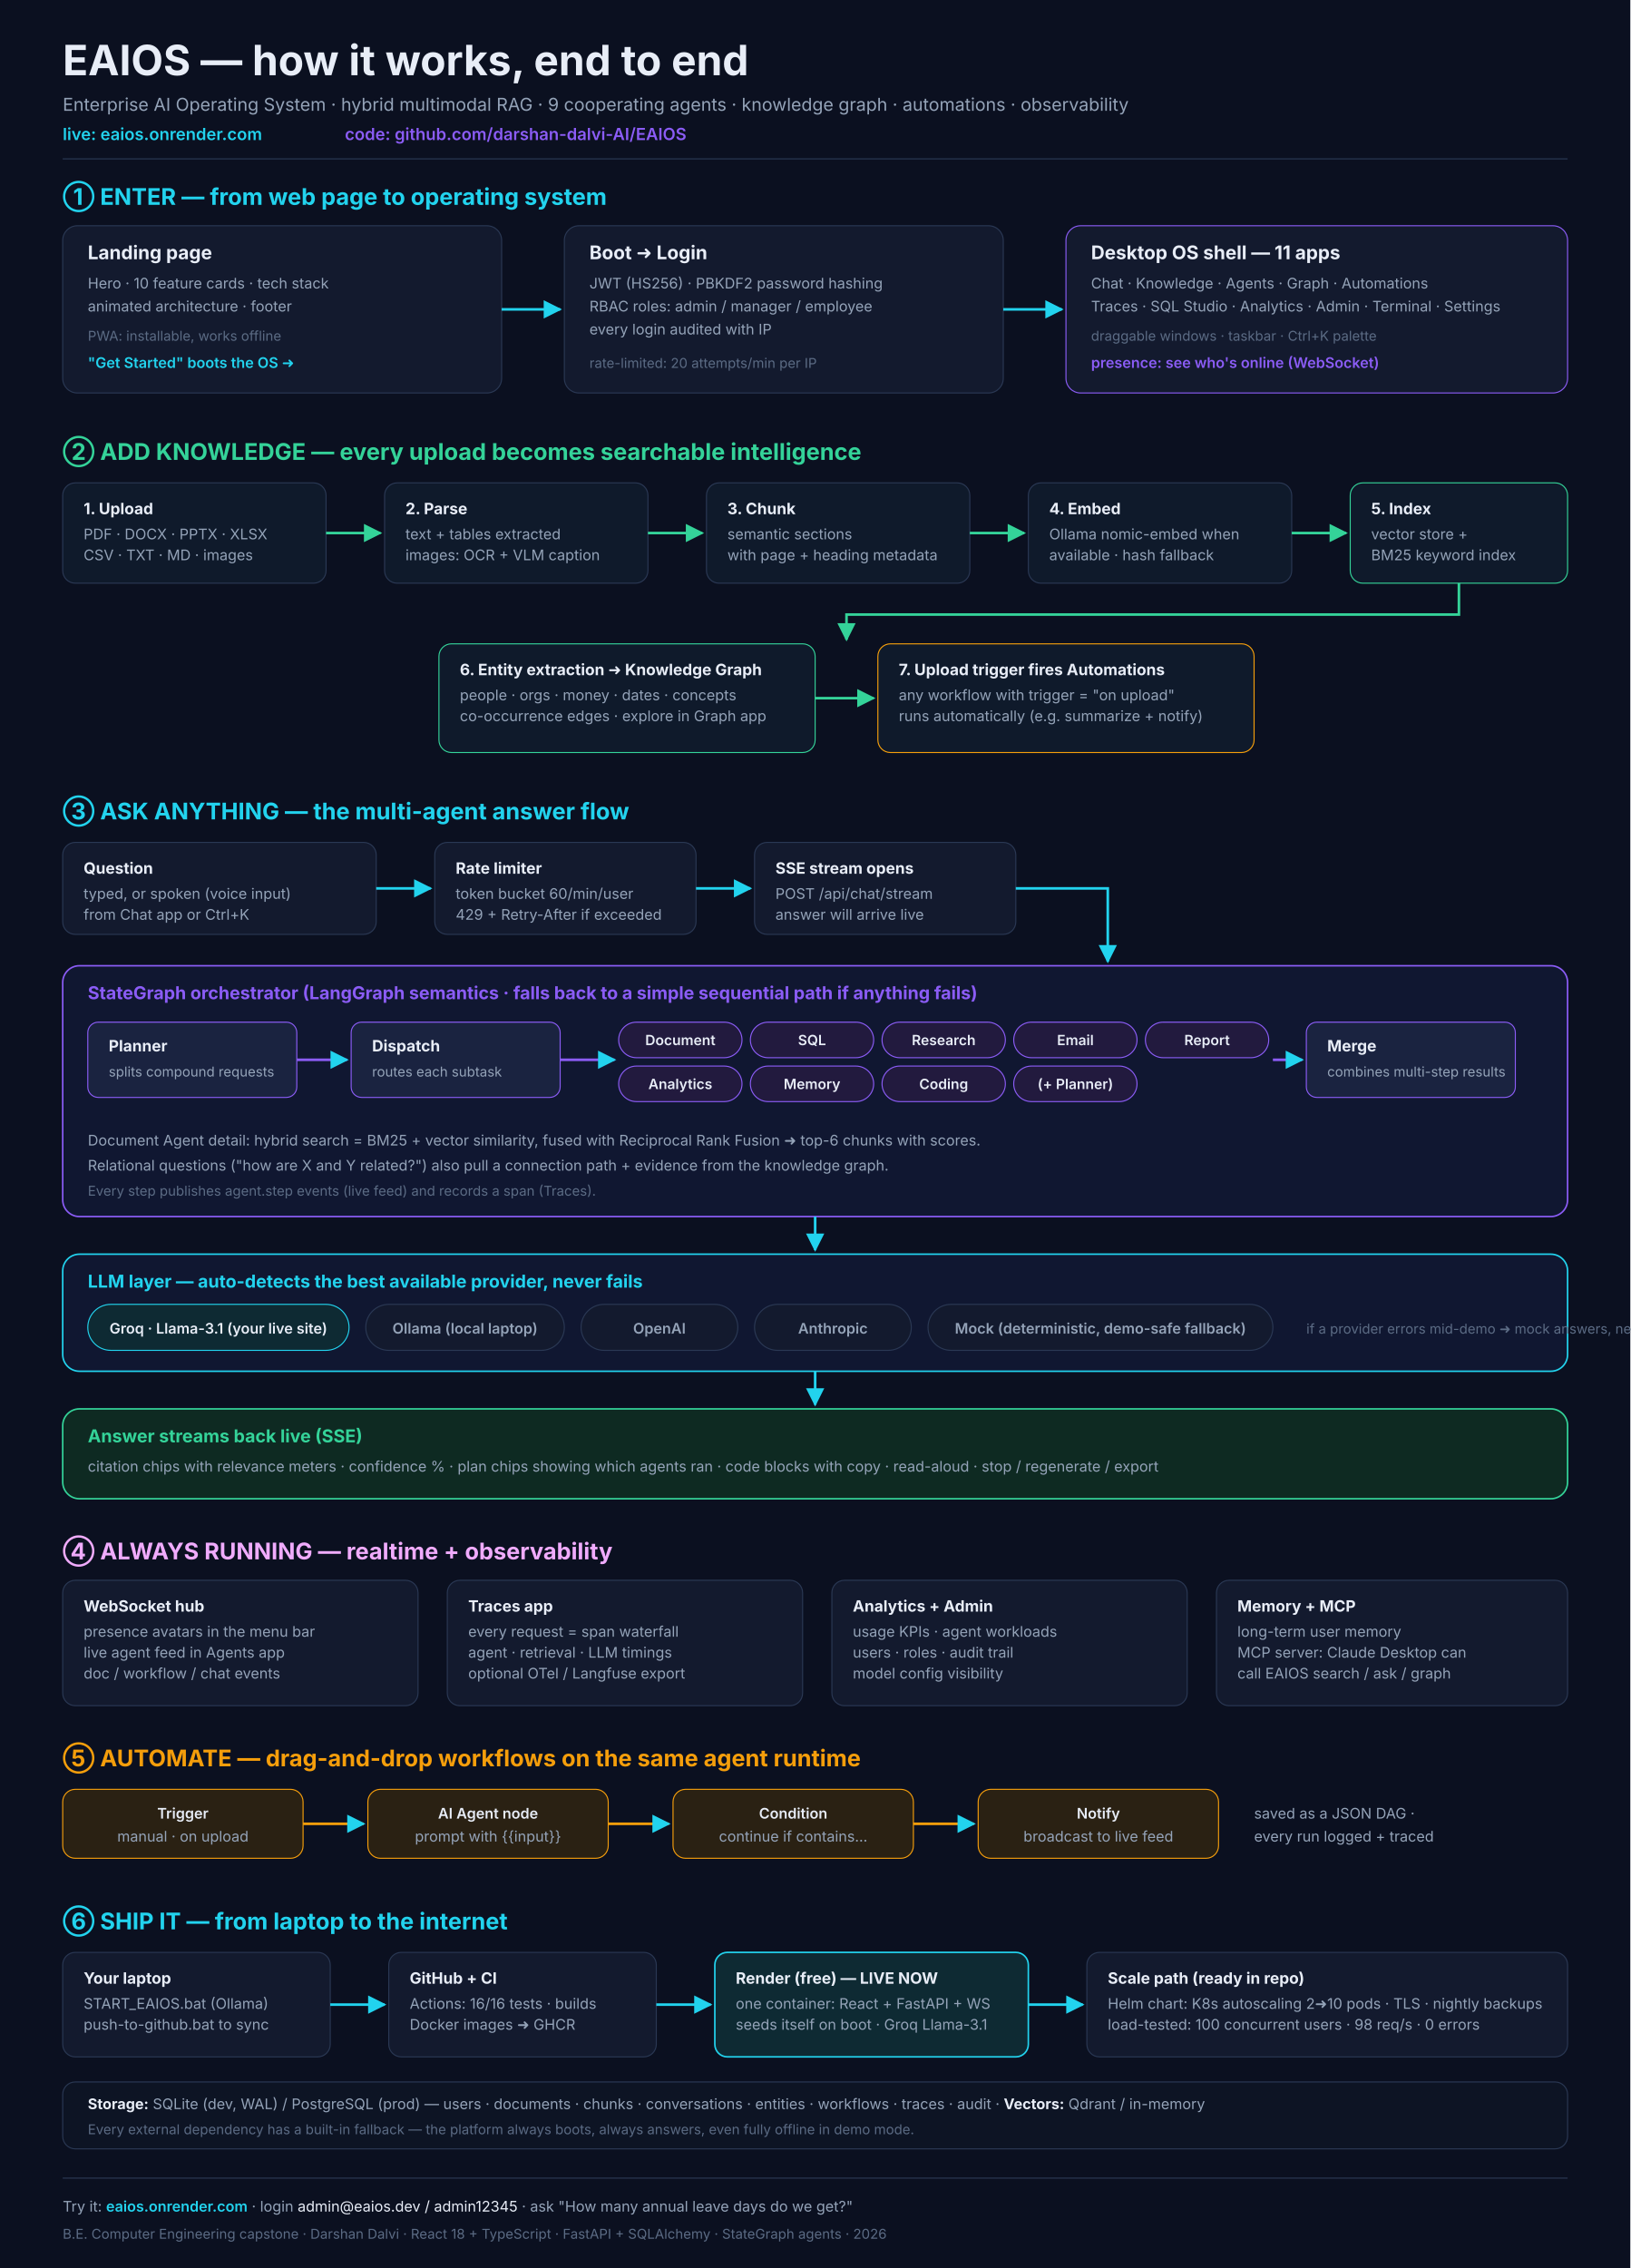
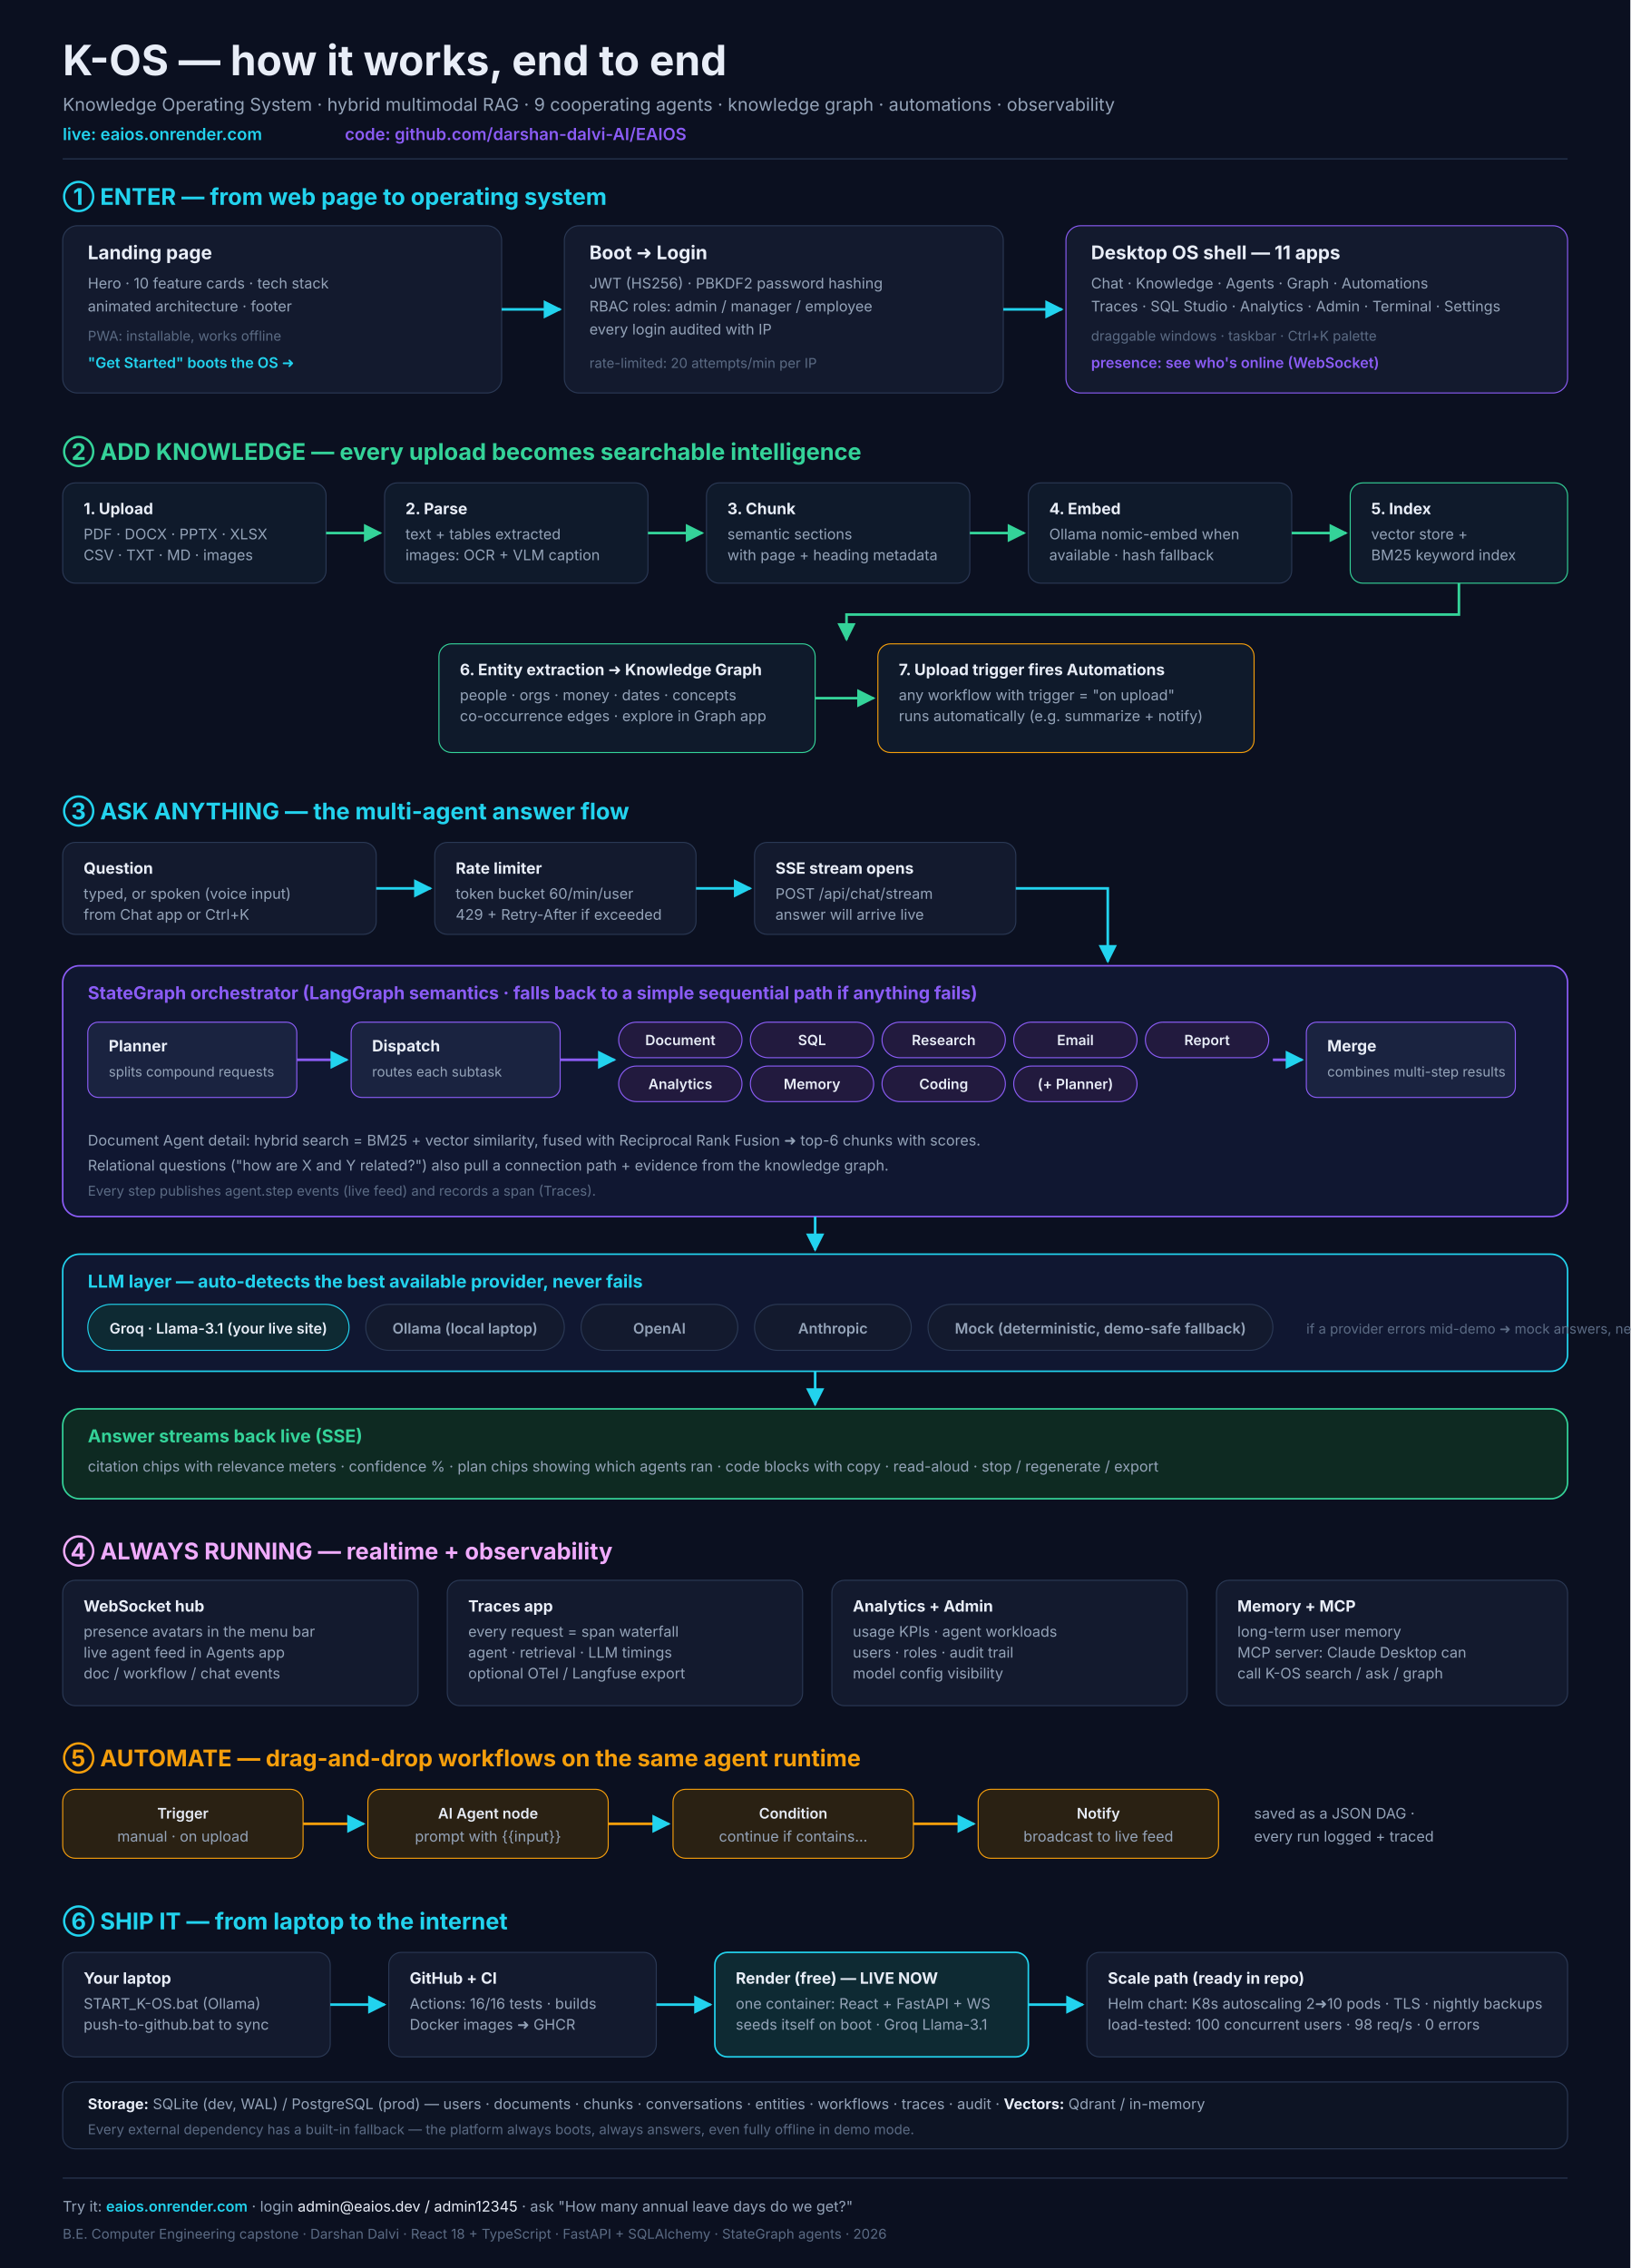
<svg xmlns="http://www.w3.org/2000/svg" viewBox="0 0 1560 2170" width="1560" height="2170" font-family="Segoe UI, Inter, Arial, sans-serif">
  <defs>
    <marker id="arr" viewBox="0 0 10 10" refX="9" refY="5" markerWidth="7" markerHeight="7" orient="auto-start-reverse">
      <path d="M0,0 L10,5 L0,10 z" fill="#22d3ee" />
    </marker>
    <marker id="arrg" viewBox="0 0 10 10" refX="9" refY="5" markerWidth="7" markerHeight="7" orient="auto-start-reverse">
      <path d="M0,0 L10,5 L0,10 z" fill="#34d399" />
    </marker>
  </defs>
  <rect width="1560" height="2170" fill="#0b1020" />
-   <text x="60" y="72" fill="#e8edf7" font-size="40" font-weight="700">EAIOS — how it works, end to end</text>
-   <text x="60" y="106" fill="#94a3b8" font-size="17">Enterprise AI Operating System · hybrid multimodal RAG · 9 cooperating agents · knowledge graph · automations · observability</text>
+   <text x="60" y="72" fill="#e8edf7" font-size="40" font-weight="700">K-OS — how it works, end to end</text>
+   <text x="60" y="106" fill="#94a3b8" font-size="17">Knowledge Operating System · hybrid multimodal RAG · 9 cooperating agents · knowledge graph · automations · observability</text>
  <text x="60" y="134" fill="#22d3ee" font-size="16" font-weight="600">live: eaios.onrender.com</text>
  <text x="330" y="134" fill="#8b5cf6" font-size="16" font-weight="600">code: github.com/darshan-dalvi-AI/EAIOS</text>
  <line x1="60" y1="152" x2="1500" y2="152" stroke="#2a3854" stroke-width="1" />
  <text x="60" y="196" fill="#22d3ee" font-size="22" font-weight="700">① ENTER — from web page to operating system</text>
  <rect x="60" y="216" width="420" height="160" rx="14" fill="#131a2e" stroke="#2a3854" />
  <text x="84" y="248" fill="#e8edf7" font-size="18" font-weight="700">Landing page</text>
  <text x="84" y="276" fill="#94a3b8" font-size="14">Hero · 10 feature cards · tech stack</text>
  <text x="84" y="298" fill="#94a3b8" font-size="14">animated architecture · footer</text>
  <text x="84" y="326" fill="#5b6b84" font-size="13">PWA: installable, works offline</text>
  <text x="84" y="352" fill="#22d3ee" font-size="14" font-weight="600">"Get Started" boots the OS ➜</text>
  <rect x="540" y="216" width="420" height="160" rx="14" fill="#131a2e" stroke="#2a3854" />
  <text x="564" y="248" fill="#e8edf7" font-size="18" font-weight="700">Boot ➜ Login</text>
  <text x="564" y="276" fill="#94a3b8" font-size="14">JWT (HS256) · PBKDF2 password hashing</text>
  <text x="564" y="298" fill="#94a3b8" font-size="14">RBAC roles: admin / manager / employee</text>
  <text x="564" y="320" fill="#94a3b8" font-size="14">every login audited with IP</text>
  <text x="564" y="352" fill="#5b6b84" font-size="13">rate-limited: 20 attempts/min per IP</text>
  <rect x="1020" y="216" width="480" height="160" rx="14" fill="#131a2e" stroke="#8b5cf6" />
  <text x="1044" y="248" fill="#e8edf7" font-size="18" font-weight="700">Desktop OS shell — 11 apps</text>
  <text x="1044" y="276" fill="#94a3b8" font-size="14">Chat · Knowledge · Agents · Graph · Automations</text>
  <text x="1044" y="298" fill="#94a3b8" font-size="14">Traces · SQL Studio · Analytics · Admin · Terminal · Settings</text>
  <text x="1044" y="326" fill="#5b6b84" font-size="13">draggable windows · taskbar · Ctrl+K palette</text>
  <text x="1044" y="352" fill="#8b5cf6" font-size="14" font-weight="600">presence: see who's online (WebSocket)</text>
  <line x1="480" y1="296" x2="536" y2="296" stroke="#22d3ee" stroke-width="2.5" marker-end="url(#arr)" />
  <line x1="960" y1="296" x2="1016" y2="296" stroke="#22d3ee" stroke-width="2.5" marker-end="url(#arr)" />
  <text x="60" y="440" fill="#34d399" font-size="22" font-weight="700">② ADD KNOWLEDGE — every upload becomes searchable intelligence</text>
  <g font-size="14">
    <rect x="60" y="462" width="252" height="96" rx="12" fill="#0f1a2b" stroke="#2a3854" />
    <text x="80" y="492" fill="#e8edf7" font-weight="700" font-size="15">1. Upload</text>
    <text x="80" y="516" fill="#94a3b8">PDF · DOCX · PPTX · XLSX</text>
    <text x="80" y="536" fill="#94a3b8">CSV · TXT · MD · images</text>
    <rect x="368" y="462" width="252" height="96" rx="12" fill="#0f1a2b" stroke="#2a3854" />
    <text x="388" y="492" fill="#e8edf7" font-weight="700" font-size="15">2. Parse</text>
    <text x="388" y="516" fill="#94a3b8">text + tables extracted</text>
    <text x="388" y="536" fill="#94a3b8">images: OCR + VLM caption</text>
    <rect x="676" y="462" width="252" height="96" rx="12" fill="#0f1a2b" stroke="#2a3854" />
    <text x="696" y="492" fill="#e8edf7" font-weight="700" font-size="15">3. Chunk</text>
    <text x="696" y="516" fill="#94a3b8">semantic sections</text>
    <text x="696" y="536" fill="#94a3b8">with page + heading metadata</text>
    <rect x="984" y="462" width="252" height="96" rx="12" fill="#0f1a2b" stroke="#2a3854" />
    <text x="1004" y="492" fill="#e8edf7" font-weight="700" font-size="15">4. Embed</text>
    <text x="1004" y="516" fill="#94a3b8">Ollama nomic-embed when</text>
    <text x="1004" y="536" fill="#94a3b8">available · hash fallback</text>
    <rect x="1292" y="462" width="208" height="96" rx="12" fill="#0f1a2b" stroke="#34d399" />
    <text x="1312" y="492" fill="#e8edf7" font-weight="700" font-size="15">5. Index</text>
    <text x="1312" y="516" fill="#94a3b8">vector store +</text>
    <text x="1312" y="536" fill="#94a3b8">BM25 keyword index</text>
  </g>
  <line x1="312" y1="510" x2="364" y2="510" stroke="#34d399" stroke-width="2.5" marker-end="url(#arrg)" />
  <line x1="620" y1="510" x2="672" y2="510" stroke="#34d399" stroke-width="2.5" marker-end="url(#arrg)" />
  <line x1="928" y1="510" x2="980" y2="510" stroke="#34d399" stroke-width="2.5" marker-end="url(#arrg)" />
  <line x1="1236" y1="510" x2="1288" y2="510" stroke="#34d399" stroke-width="2.5" marker-end="url(#arrg)" />
  <path d="M 1396 558 L 1396 588 L 810 588 L 810 612" stroke="#34d399" stroke-width="2.5" fill="none" marker-end="url(#arrg)" />
  <g font-size="14">
    <rect x="420" y="616" width="360" height="104" rx="12" fill="#0f1a2b" stroke="#34d399" />
    <text x="440" y="646" fill="#e8edf7" font-weight="700" font-size="15">6. Entity extraction ➜ Knowledge Graph</text>
    <text x="440" y="670" fill="#94a3b8">people · orgs · money · dates · concepts</text>
    <text x="440" y="690" fill="#94a3b8">co-occurrence edges · explore in Graph app</text>
    <rect x="840" y="616" width="360" height="104" rx="12" fill="#0f1a2b" stroke="#f59e0b" />
    <text x="860" y="646" fill="#e8edf7" font-weight="700" font-size="15">7. Upload trigger fires Automations</text>
    <text x="860" y="670" fill="#94a3b8">any workflow with trigger = "on upload"</text>
    <text x="860" y="690" fill="#94a3b8">runs automatically (e.g. summarize + notify)</text>
  </g>
  <line x1="780" y1="668" x2="836" y2="668" stroke="#34d399" stroke-width="2.5" marker-end="url(#arrg)" />
  <text x="60" y="784" fill="#22d3ee" font-size="22" font-weight="700">③ ASK ANYTHING — the multi-agent answer flow</text>
  <g font-size="14">
    <rect x="60" y="806" width="300" height="88" rx="12" fill="#131a2e" stroke="#2a3854" />
    <text x="80" y="836" fill="#e8edf7" font-weight="700" font-size="15">Question</text>
    <text x="80" y="860" fill="#94a3b8">typed, or spoken (voice input)</text>
    <text x="80" y="880" fill="#94a3b8">from Chat app or Ctrl+K</text>
    <rect x="416" y="806" width="250" height="88" rx="12" fill="#131a2e" stroke="#2a3854" />
    <text x="436" y="836" fill="#e8edf7" font-weight="700" font-size="15">Rate limiter</text>
    <text x="436" y="860" fill="#94a3b8">token bucket 60/min/user</text>
    <text x="436" y="880" fill="#94a3b8">429 + Retry-After if exceeded</text>
    <rect x="722" y="806" width="250" height="88" rx="12" fill="#131a2e" stroke="#2a3854" />
    <text x="742" y="836" fill="#e8edf7" font-weight="700" font-size="15">SSE stream opens</text>
    <text x="742" y="860" fill="#94a3b8">POST /api/chat/stream</text>
    <text x="742" y="880" fill="#94a3b8">answer will arrive live</text>
  </g>
  <line x1="360" y1="850" x2="412" y2="850" stroke="#22d3ee" stroke-width="2.5" marker-end="url(#arr)" />
  <line x1="666" y1="850" x2="718" y2="850" stroke="#22d3ee" stroke-width="2.5" marker-end="url(#arr)" />
  <path d="M 972 850 L 1060 850 L 1060 920" stroke="#22d3ee" stroke-width="2.5" fill="none" marker-end="url(#arr)" />
  <rect x="60" y="924" width="1440" height="240" rx="16" fill="#101731" stroke="#8b5cf6" stroke-width="1.5" />
  <text x="84" y="956" fill="#8b5cf6" font-size="17" font-weight="700">StateGraph orchestrator  (LangGraph semantics · falls back to a simple sequential path if anything fails)</text>
  <rect x="84" y="978" width="200" height="72" rx="10" fill="#1a2340" stroke="#8b5cf6" />
  <text x="104" y="1006" fill="#e8edf7" font-size="15" font-weight="700">Planner</text>
  <text x="104" y="1030" fill="#94a3b8" font-size="13">splits compound requests</text>
  <rect x="336" y="978" width="200" height="72" rx="10" fill="#1a2340" stroke="#8b5cf6" />
  <text x="356" y="1006" fill="#e8edf7" font-size="15" font-weight="700">Dispatch</text>
  <text x="356" y="1030" fill="#94a3b8" font-size="13">routes each subtask</text>
  <line x1="284" y1="1014" x2="332" y2="1014" stroke="#8b5cf6" stroke-width="2.5" marker-end="url(#arr)" />
  <line x1="536" y1="1014" x2="588" y2="1014" stroke="#8b5cf6" stroke-width="2.5" marker-end="url(#arr)" />
  <g font-size="13.5" font-weight="600">
    <rect x="592" y="978" width="118" height="34" rx="17" fill="#221a3e" stroke="#8b5cf6" />
    <text x="651" y="1000" fill="#e8edf7" text-anchor="middle">Document</text>
    <rect x="718" y="978" width="118" height="34" rx="17" fill="#221a3e" stroke="#8b5cf6" />
    <text x="777" y="1000" fill="#e8edf7" text-anchor="middle">SQL</text>
    <rect x="844" y="978" width="118" height="34" rx="17" fill="#221a3e" stroke="#8b5cf6" />
    <text x="903" y="1000" fill="#e8edf7" text-anchor="middle">Research</text>
    <rect x="970" y="978" width="118" height="34" rx="17" fill="#221a3e" stroke="#8b5cf6" />
    <text x="1029" y="1000" fill="#e8edf7" text-anchor="middle">Email</text>
    <rect x="1096" y="978" width="118" height="34" rx="17" fill="#221a3e" stroke="#8b5cf6" />
    <text x="1155" y="1000" fill="#e8edf7" text-anchor="middle">Report</text>
    <rect x="592" y="1020" width="118" height="34" rx="17" fill="#221a3e" stroke="#8b5cf6" />
    <text x="651" y="1042" fill="#e8edf7" text-anchor="middle">Analytics</text>
    <rect x="718" y="1020" width="118" height="34" rx="17" fill="#221a3e" stroke="#8b5cf6" />
    <text x="777" y="1042" fill="#e8edf7" text-anchor="middle">Memory</text>
    <rect x="844" y="1020" width="118" height="34" rx="17" fill="#221a3e" stroke="#8b5cf6" />
    <text x="903" y="1042" fill="#e8edf7" text-anchor="middle">Coding</text>
    <rect x="970" y="1020" width="118" height="34" rx="17" fill="#221a3e" stroke="#8b5cf6" />
    <text x="1029" y="1042" fill="#e8edf7" text-anchor="middle">(+ Planner)</text>
  </g>
  <rect x="1250" y="978" width="200" height="72" rx="10" fill="#1a2340" stroke="#8b5cf6" />
  <text x="1270" y="1006" fill="#e8edf7" font-size="15" font-weight="700">Merge</text>
  <text x="1270" y="1030" fill="#94a3b8" font-size="13">combines multi-step results</text>
  <line x1="1218" y1="1014" x2="1246" y2="1014" stroke="#8b5cf6" stroke-width="2.5" marker-end="url(#arr)" />
  <text x="84" y="1096" fill="#94a3b8" font-size="14">Document Agent detail:  hybrid search = BM25 + vector similarity, fused with Reciprocal Rank Fusion ➜ top-6 chunks with scores.</text>
  <text x="84" y="1120" fill="#94a3b8" font-size="14">Relational questions ("how are X and Y related?") also pull a connection path + evidence from the knowledge graph.</text>
  <text x="84" y="1144" fill="#5b6b84" font-size="13">Every step publishes agent.step events (live feed) and records a span (Traces).</text>
  <path d="M 780 1164 L 780 1196" stroke="#22d3ee" stroke-width="2.5" marker-end="url(#arr)" />
  <rect x="60" y="1200" width="1440" height="112" rx="16" fill="#101731" stroke="#22d3ee" stroke-width="1.5" />
  <text x="84" y="1232" fill="#22d3ee" font-size="17" font-weight="700">LLM layer — auto-detects the best available provider, never fails</text>
  <g font-size="14" font-weight="600">
    <rect x="84" y="1248" width="250" height="44" rx="22" fill="#0e2a33" stroke="#22d3ee" />
    <text x="209" y="1276" fill="#e8edf7" text-anchor="middle">Groq · Llama-3.1  (your live site)</text>
    <rect x="350" y="1248" width="190" height="44" rx="22" fill="#131a2e" stroke="#2a3854" />
    <text x="445" y="1276" fill="#94a3b8" text-anchor="middle">Ollama (local laptop)</text>
    <rect x="556" y="1248" width="150" height="44" rx="22" fill="#131a2e" stroke="#2a3854" />
    <text x="631" y="1276" fill="#94a3b8" text-anchor="middle">OpenAI</text>
    <rect x="722" y="1248" width="150" height="44" rx="22" fill="#131a2e" stroke="#2a3854" />
    <text x="797" y="1276" fill="#94a3b8" text-anchor="middle">Anthropic</text>
    <rect x="888" y="1248" width="330" height="44" rx="22" fill="#131a2e" stroke="#2a3854" />
    <text x="1053" y="1276" fill="#94a3b8" text-anchor="middle">Mock (deterministic, demo-safe fallback)</text>
  </g>
  <text x="1250" y="1276" fill="#5b6b84" font-size="13">if a provider errors mid-demo ➜ mock answers, never a crash</text>
  <path d="M 780 1312 L 780 1344" stroke="#22d3ee" stroke-width="2.5" marker-end="url(#arr)" />
  <rect x="60" y="1348" width="1440" height="86" rx="16" fill="#0e2a22" stroke="#34d399" stroke-width="1.5" />
  <text x="84" y="1380" fill="#34d399" font-size="17" font-weight="700">Answer streams back live (SSE)</text>
  <text x="84" y="1408" fill="#94a3b8" font-size="14">citation chips with relevance meters · confidence % · plan chips showing which agents ran · code blocks with copy · read-aloud · stop / regenerate / export</text>
  <text x="60" y="1492" fill="#f0abfc" font-size="22" font-weight="700">④ ALWAYS RUNNING — realtime + observability</text>
  <g font-size="14">
    <rect x="60" y="1512" width="340" height="120" rx="12" fill="#131a2e" stroke="#2a3854" />
    <text x="80" y="1542" fill="#e8edf7" font-weight="700" font-size="15">WebSocket hub</text>
    <text x="80" y="1566" fill="#94a3b8">presence avatars in the menu bar</text>
    <text x="80" y="1586" fill="#94a3b8">live agent feed in Agents app</text>
    <text x="80" y="1606" fill="#94a3b8">doc / workflow / chat events</text>
    <rect x="428" y="1512" width="340" height="120" rx="12" fill="#131a2e" stroke="#2a3854" />
    <text x="448" y="1542" fill="#e8edf7" font-weight="700" font-size="15">Traces app</text>
    <text x="448" y="1566" fill="#94a3b8">every request = span waterfall</text>
    <text x="448" y="1586" fill="#94a3b8">agent · retrieval · LLM timings</text>
    <text x="448" y="1606" fill="#94a3b8">optional OTel / Langfuse export</text>
    <rect x="796" y="1512" width="340" height="120" rx="12" fill="#131a2e" stroke="#2a3854" />
    <text x="816" y="1542" fill="#e8edf7" font-weight="700" font-size="15">Analytics + Admin</text>
    <text x="816" y="1566" fill="#94a3b8">usage KPIs · agent workloads</text>
    <text x="816" y="1586" fill="#94a3b8">users · roles · audit trail</text>
    <text x="816" y="1606" fill="#94a3b8">model config visibility</text>
    <rect x="1164" y="1512" width="336" height="120" rx="12" fill="#131a2e" stroke="#2a3854" />
    <text x="1184" y="1542" fill="#e8edf7" font-weight="700" font-size="15">Memory + MCP</text>
    <text x="1184" y="1566" fill="#94a3b8">long-term user memory</text>
    <text x="1184" y="1586" fill="#94a3b8">MCP server: Claude Desktop can</text>
-     <text x="1184" y="1606" fill="#94a3b8">call EAIOS search / ask / graph</text>
+     <text x="1184" y="1606" fill="#94a3b8">call K-OS search / ask / graph</text>
  </g>
  <text x="60" y="1690" fill="#f59e0b" font-size="22" font-weight="700">⑤ AUTOMATE — drag-and-drop workflows on the same agent runtime</text>
  <g font-size="14" font-weight="600">
    <rect x="60" y="1712" width="230" height="66" rx="12" fill="#2a2113" stroke="#f59e0b" />
    <text x="175" y="1740" fill="#e8edf7" text-anchor="middle">Trigger</text>
    <text x="175" y="1762" fill="#94a3b8" text-anchor="middle" font-weight="400">manual · on upload</text>
    <rect x="352" y="1712" width="230" height="66" rx="12" fill="#2a2113" stroke="#f59e0b" />
    <text x="467" y="1740" fill="#e8edf7" text-anchor="middle">AI Agent node</text>
    <text x="467" y="1762" fill="#94a3b8" text-anchor="middle" font-weight="400">prompt with {{input}}</text>
    <rect x="644" y="1712" width="230" height="66" rx="12" fill="#2a2113" stroke="#f59e0b" />
    <text x="759" y="1740" fill="#e8edf7" text-anchor="middle">Condition</text>
    <text x="759" y="1762" fill="#94a3b8" text-anchor="middle" font-weight="400">continue if contains…</text>
    <rect x="936" y="1712" width="230" height="66" rx="12" fill="#2a2113" stroke="#f59e0b" />
    <text x="1051" y="1740" fill="#e8edf7" text-anchor="middle">Notify</text>
    <text x="1051" y="1762" fill="#94a3b8" text-anchor="middle" font-weight="400">broadcast to live feed</text>
  </g>
  <line x1="290" y1="1745" x2="348" y2="1745" stroke="#f59e0b" stroke-width="2.5" marker-end="url(#arr)" />
  <line x1="582" y1="1745" x2="640" y2="1745" stroke="#f59e0b" stroke-width="2.5" marker-end="url(#arr)" />
  <line x1="874" y1="1745" x2="932" y2="1745" stroke="#f59e0b" stroke-width="2.5" marker-end="url(#arr)" />
  <text x="1200" y="1740" fill="#94a3b8" font-size="14">saved as a JSON DAG ·</text>
  <text x="1200" y="1762" fill="#94a3b8" font-size="14">every run logged + traced</text>
  <text x="60" y="1846" fill="#22d3ee" font-size="22" font-weight="700">⑥ SHIP IT — from laptop to the internet</text>
  <g font-size="14">
    <rect x="60" y="1868" width="256" height="100" rx="12" fill="#131a2e" stroke="#2a3854" />
    <text x="80" y="1898" fill="#e8edf7" font-weight="700" font-size="15">Your laptop</text>
-     <text x="80" y="1922" fill="#94a3b8">START_EAIOS.bat (Ollama)</text>
+     <text x="80" y="1922" fill="#94a3b8">START_K-OS.bat (Ollama)</text>
    <text x="80" y="1942" fill="#94a3b8">push-to-github.bat to sync</text>
    <rect x="372" y="1868" width="256" height="100" rx="12" fill="#131a2e" stroke="#2a3854" />
    <text x="392" y="1898" fill="#e8edf7" font-weight="700" font-size="15">GitHub + CI</text>
    <text x="392" y="1922" fill="#94a3b8">Actions: 16/16 tests · builds</text>
    <text x="392" y="1942" fill="#94a3b8">Docker images ➜ GHCR</text>
    <rect x="684" y="1868" width="300" height="100" rx="12" fill="#0e2a33" stroke="#22d3ee" stroke-width="1.5" />
    <text x="704" y="1898" fill="#e8edf7" font-weight="700" font-size="15">Render (free) — LIVE NOW</text>
    <text x="704" y="1922" fill="#94a3b8">one container: React + FastAPI + WS</text>
    <text x="704" y="1942" fill="#94a3b8">seeds itself on boot · Groq Llama-3.1</text>
    <rect x="1040" y="1868" width="460" height="100" rx="12" fill="#131a2e" stroke="#2a3854" />
    <text x="1060" y="1898" fill="#e8edf7" font-weight="700" font-size="15">Scale path (ready in repo)</text>
    <text x="1060" y="1922" fill="#94a3b8">Helm chart: K8s autoscaling 2➜10 pods · TLS · nightly backups</text>
    <text x="1060" y="1942" fill="#94a3b8">load-tested: 100 concurrent users · 98 req/s · 0 errors</text>
  </g>
  <line x1="316" y1="1918" x2="368" y2="1918" stroke="#22d3ee" stroke-width="2.5" marker-end="url(#arr)" />
  <line x1="628" y1="1918" x2="680" y2="1918" stroke="#22d3ee" stroke-width="2.5" marker-end="url(#arr)" />
  <line x1="984" y1="1918" x2="1036" y2="1918" stroke="#22d3ee" stroke-width="2.5" marker-end="url(#arr)" />
  <rect x="60" y="1992" width="1440" height="64" rx="12" fill="#0d1424" stroke="#2a3854" />
  <text x="84" y="2018" fill="#94a3b8" font-size="14">
    <tspan fill="#e8edf7" font-weight="700">Storage:</tspan>  SQLite (dev, WAL) / PostgreSQL (prod) — users · documents · chunks · conversations · entities · workflows · traces · audit   ·   <tspan fill="#e8edf7" font-weight="700">Vectors:</tspan> Qdrant / in-memory</text>
  <text x="84" y="2042" fill="#5b6b84" font-size="13">Every external dependency has a built-in fallback — the platform always boots, always answers, even fully offline in demo mode.</text>
  <line x1="60" y1="2084" x2="1500" y2="2084" stroke="#2a3854" />
  <text x="60" y="2116" fill="#94a3b8" font-size="14">Try it:  <tspan fill="#22d3ee" font-weight="600">eaios.onrender.com</tspan>  ·  login <tspan fill="#e8edf7">admin@eaios.dev / admin12345</tspan>  ·  ask "How many annual leave days do we get?"</text>
  <text x="60" y="2142" fill="#5b6b84" font-size="13">B.E. Computer Engineering capstone · Darshan Dalvi · React 18 + TypeScript · FastAPI + SQLAlchemy · StateGraph agents · 2026</text>
</svg>
